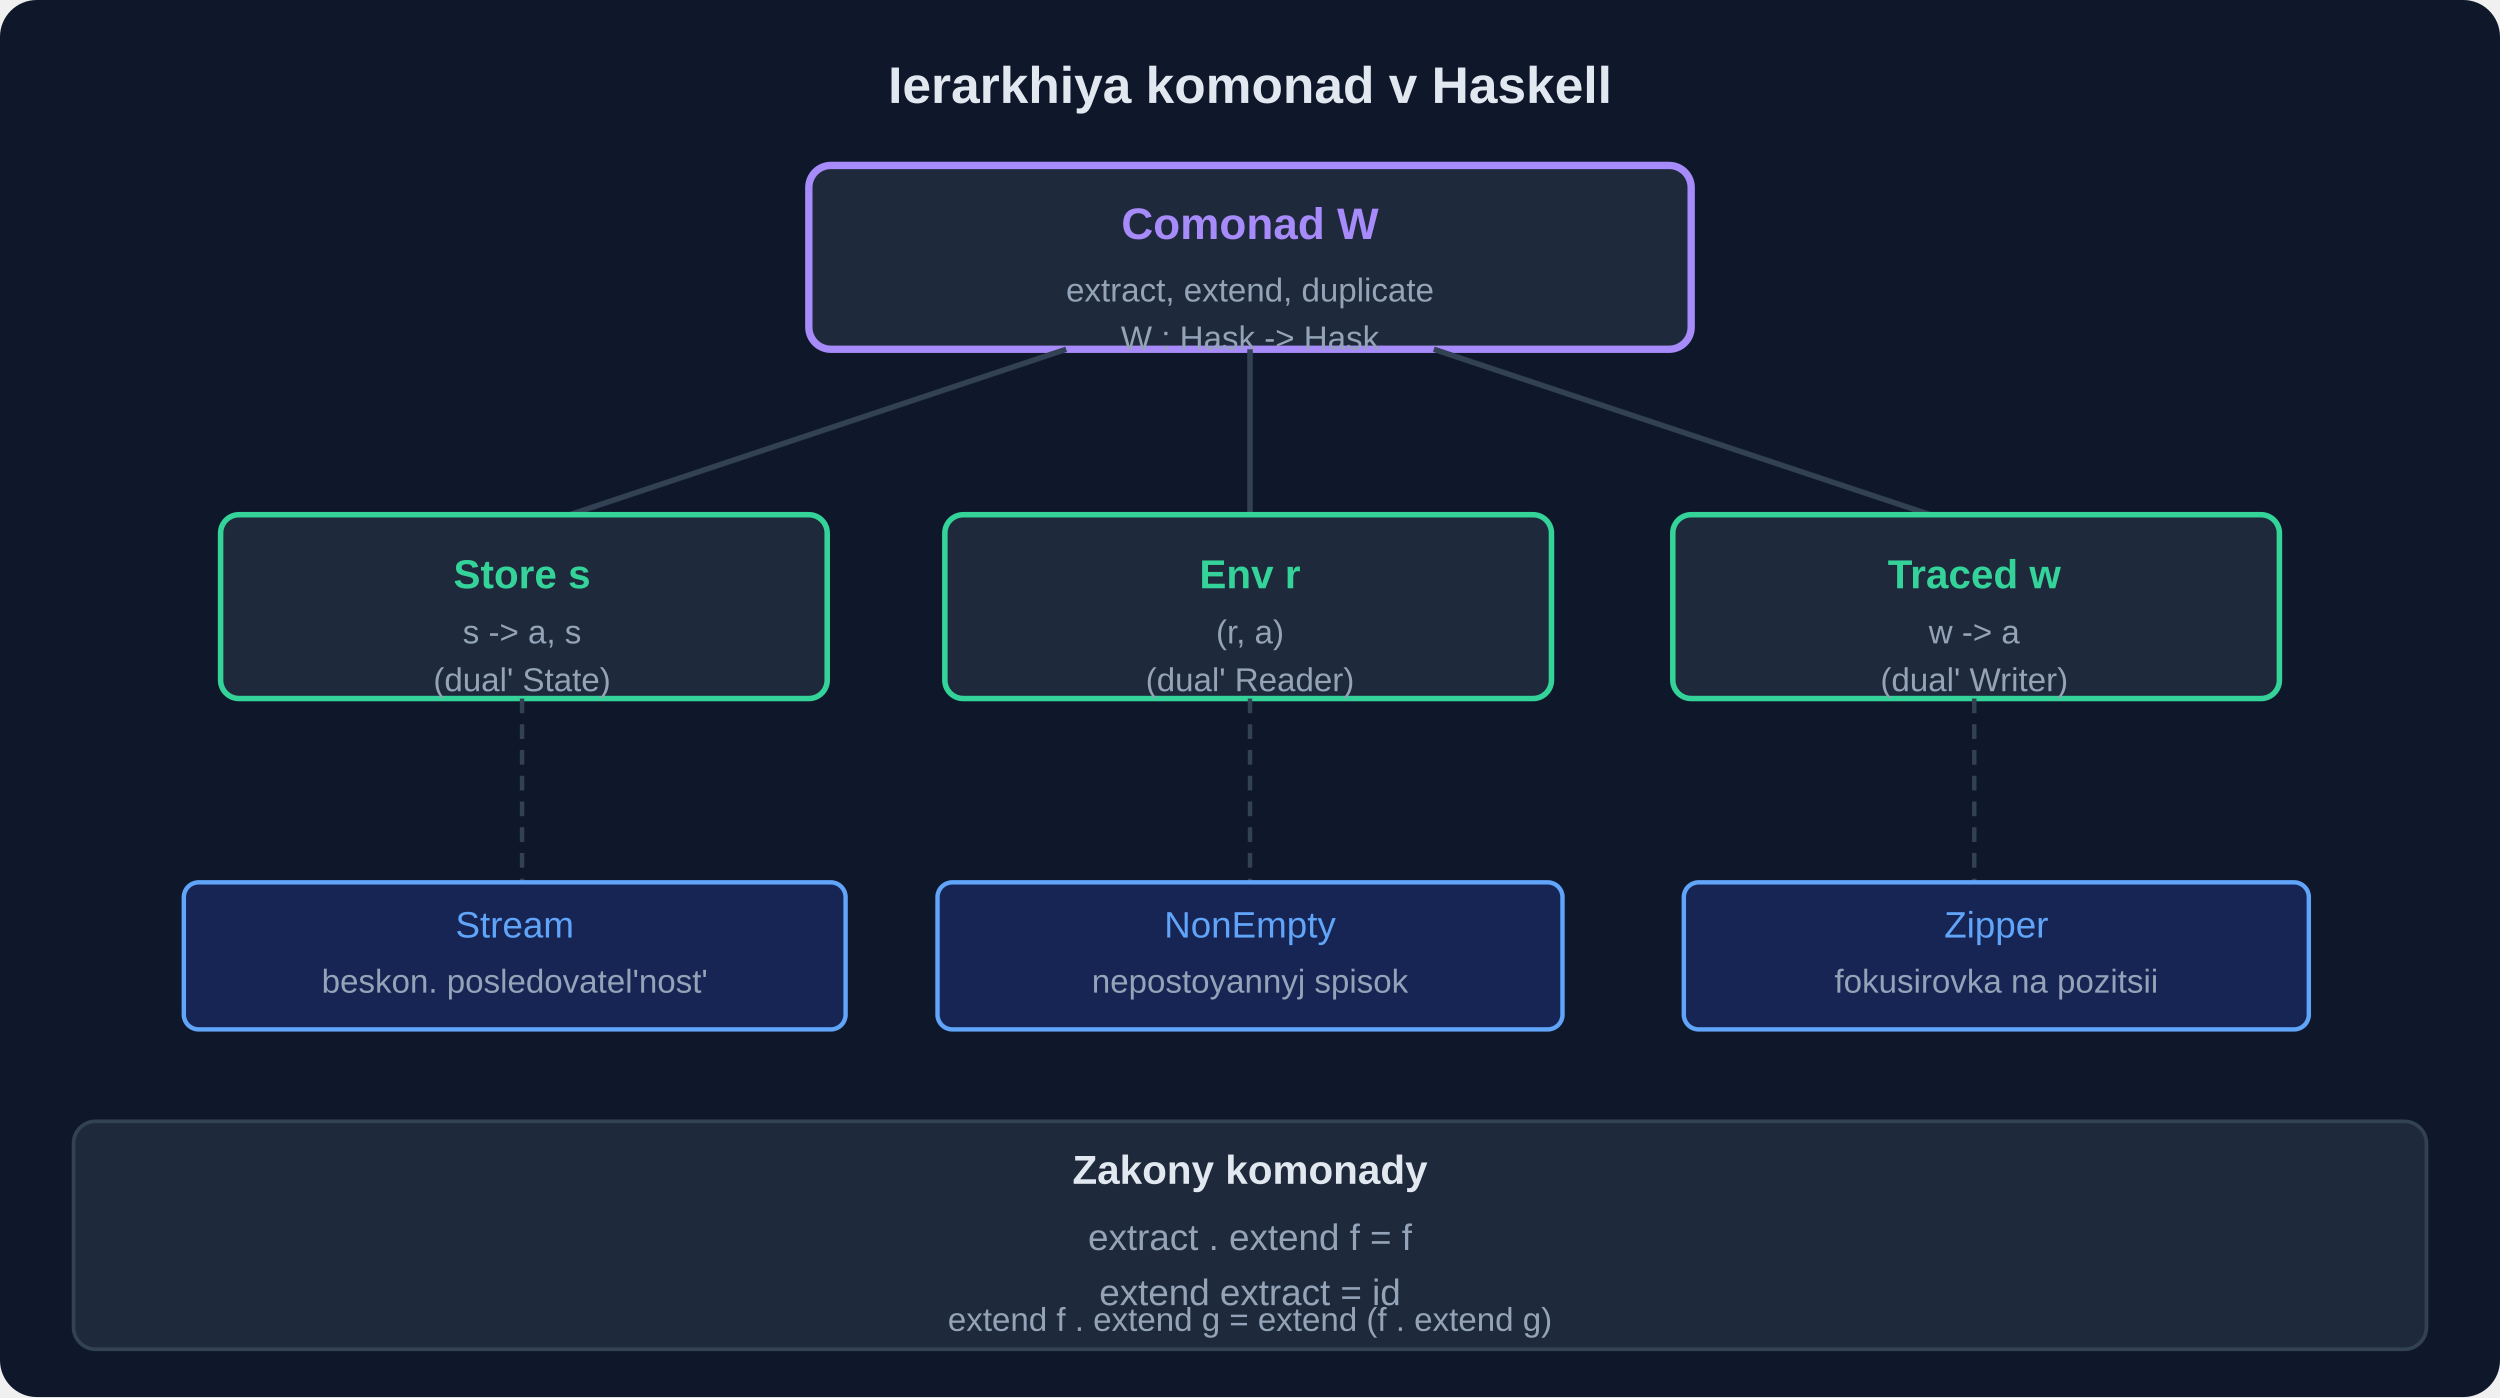
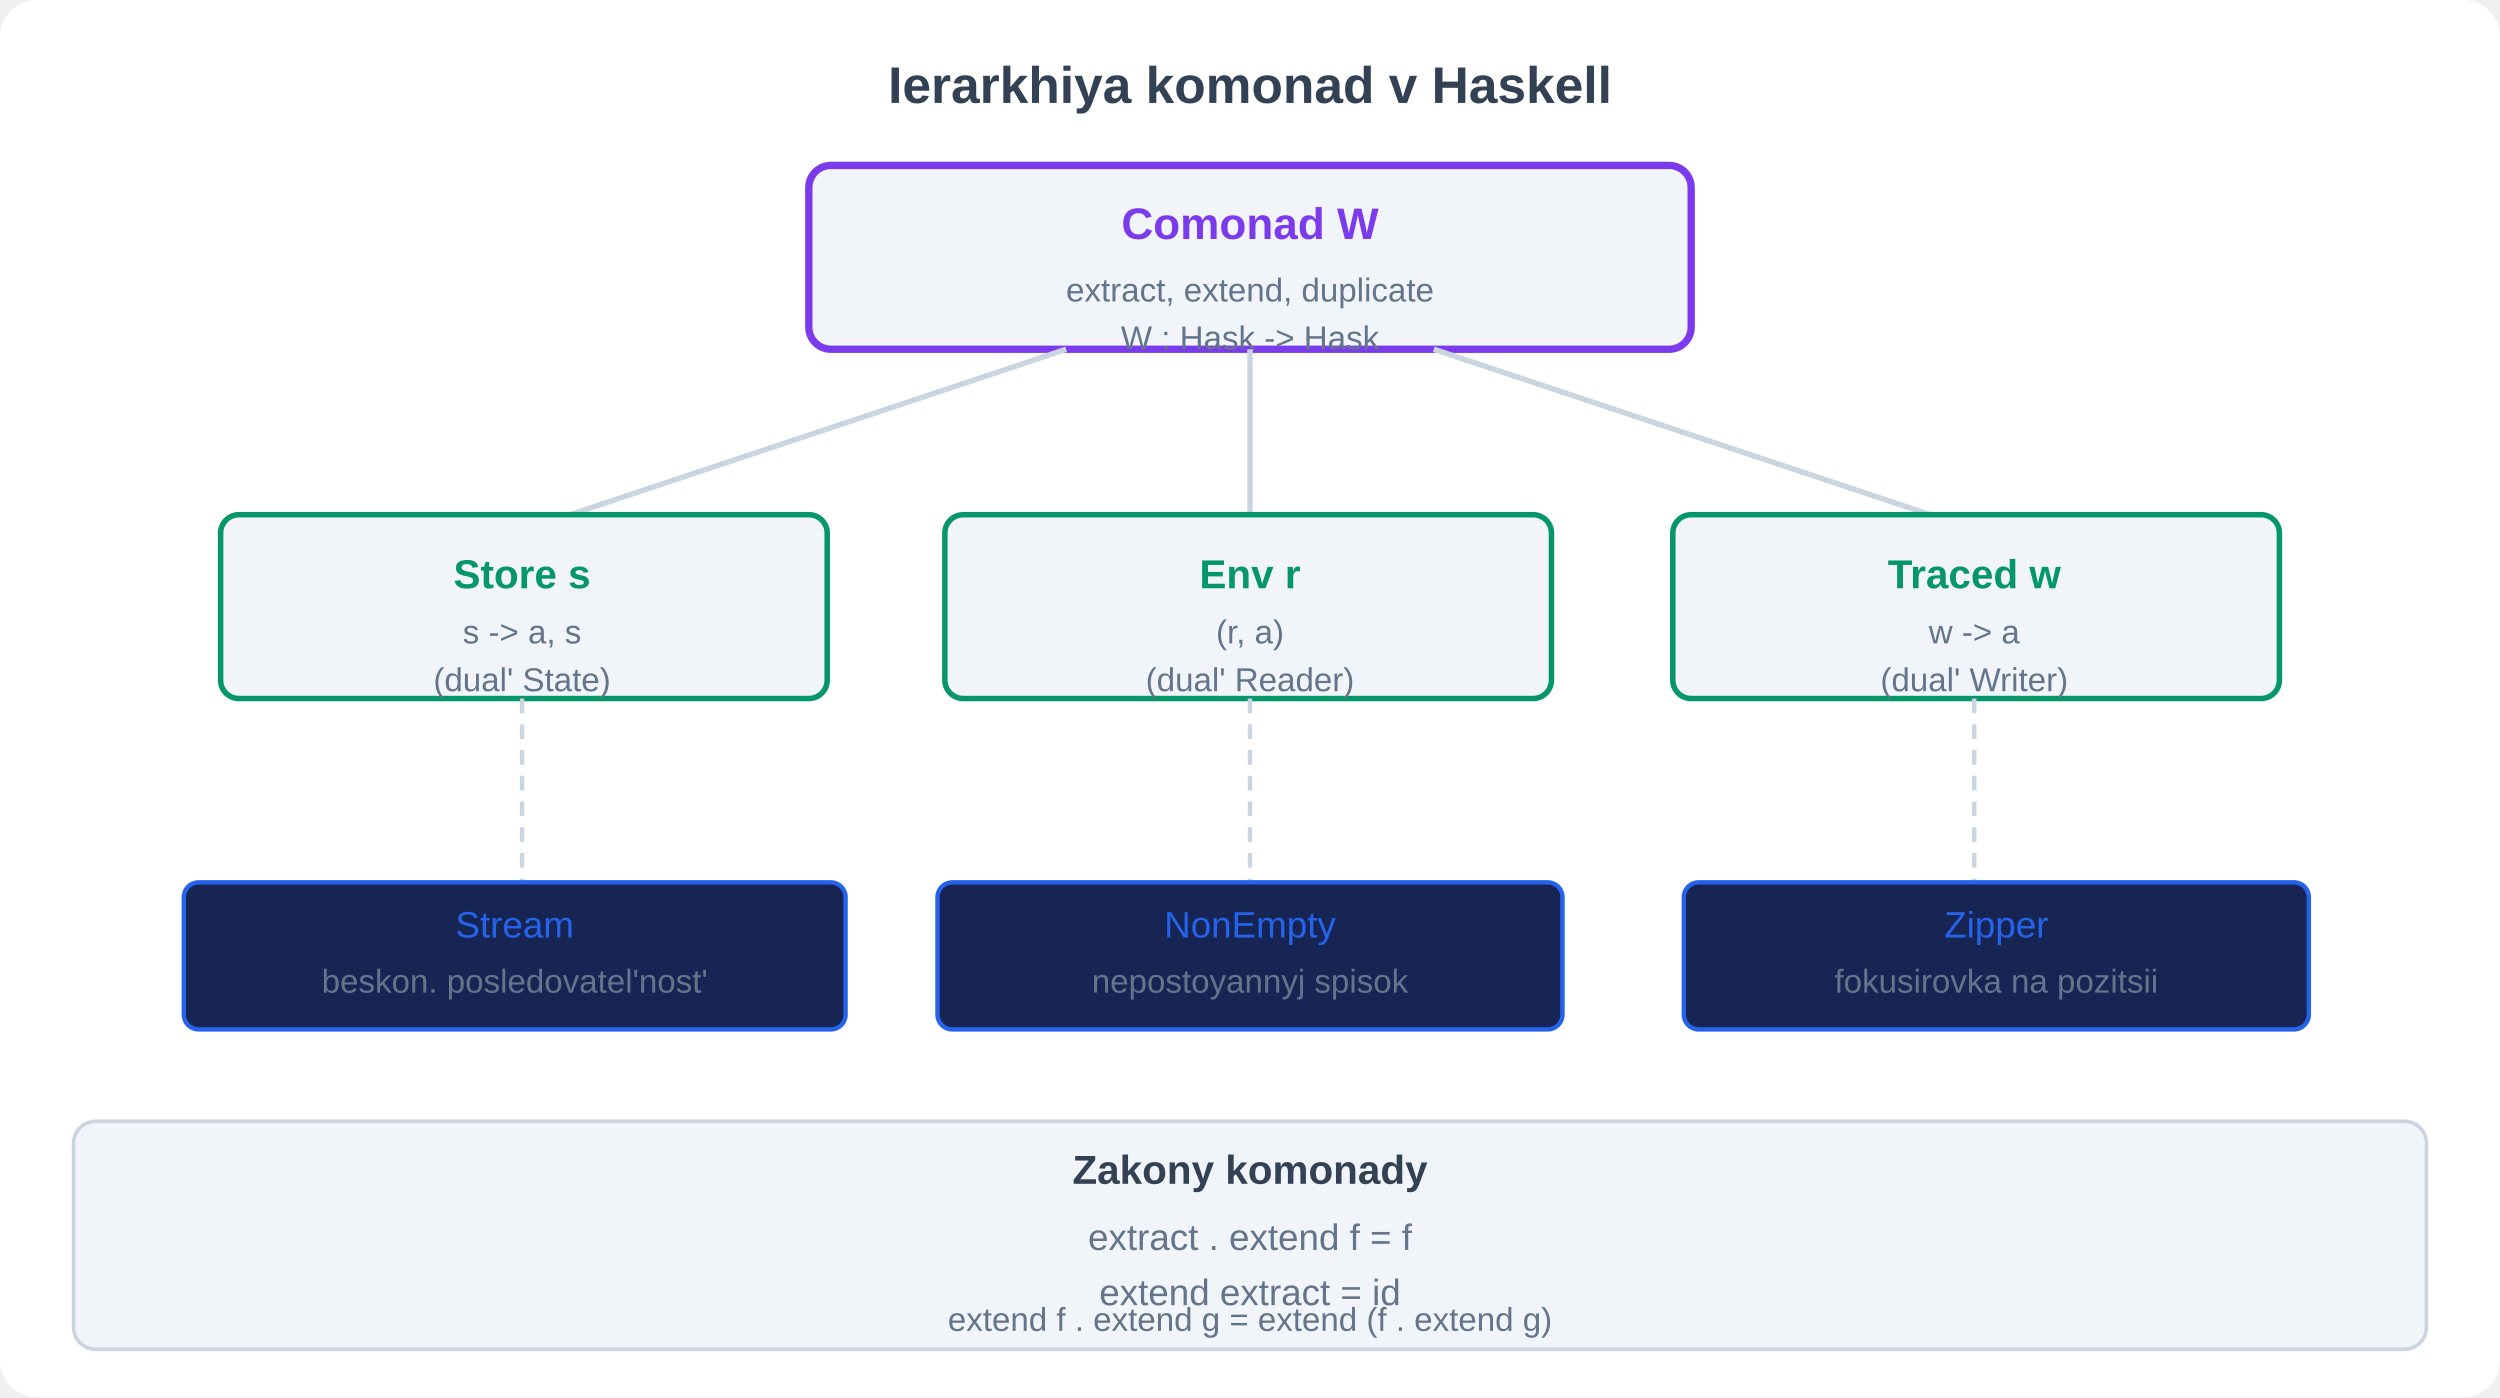
<svg xmlns="http://www.w3.org/2000/svg" width="680" height="380" font-family="monospace,'JetBrains Mono',Arial,sans-serif">
-   <rect width="680" height="380" fill="#0f172a" rx="10" />
-   <text x="340" y="28" text-anchor="middle" font-size="14" font-weight="bold" fill="#e2e8f0">Ierarkhiya komonad v Haskell</text>
-   <rect x="220" y="45" width="240" height="50" rx="6" fill="#1e293b" stroke="#a78bfa" stroke-width="2" />
-   <text x="340" y="65" text-anchor="middle" font-size="12" font-weight="bold" fill="#a78bfa">Comonad W</text>
-   <text x="340" y="82" text-anchor="middle" font-size="9" fill="#94a3b8">extract, extend, duplicate</text>
-   <text x="340" y="95" text-anchor="middle" font-size="9" fill="#94a3b8">W : Hask -&gt; Hask</text>
-   <line x1="290" y1="95" x2="155" y2="140" stroke="#334155" stroke-width="1.5" />
-   <line x1="340" y1="95" x2="340" y2="140" stroke="#334155" stroke-width="1.5" />
-   <line x1="390" y1="95" x2="525" y2="140" stroke="#334155" stroke-width="1.5" />
-   <rect x="60" y="140" width="165" height="50" rx="5" fill="#1e293b" stroke="#34d399" stroke-width="1.5" />
-   <text x="142" y="160" text-anchor="middle" font-size="11" font-weight="bold" fill="#34d399">Store s</text>
-   <text x="142" y="175" text-anchor="middle" font-size="9" fill="#94a3b8">s -&gt; a, s</text>
-   <text x="142" y="188" text-anchor="middle" font-size="9" fill="#94a3b8">(dual' State)</text>
-   <rect x="257" y="140" width="165" height="50" rx="5" fill="#1e293b" stroke="#34d399" stroke-width="1.5" />
-   <text x="340" y="160" text-anchor="middle" font-size="11" font-weight="bold" fill="#34d399">Env r</text>
-   <text x="340" y="175" text-anchor="middle" font-size="9" fill="#94a3b8">(r, a)</text>
-   <text x="340" y="188" text-anchor="middle" font-size="9" fill="#94a3b8">(dual' Reader)</text>
-   <rect x="455" y="140" width="165" height="50" rx="5" fill="#1e293b" stroke="#34d399" stroke-width="1.5" />
-   <text x="537" y="160" text-anchor="middle" font-size="11" font-weight="bold" fill="#34d399">Traced w</text>
-   <text x="537" y="175" text-anchor="middle" font-size="9" fill="#94a3b8">w -&gt; a</text>
-   <text x="537" y="188" text-anchor="middle" font-size="9" fill="#94a3b8">(dual' Writer)</text>
-   <line x1="142" y1="190" x2="142" y2="240" stroke="#334155" stroke-width="1.2" stroke-dasharray="4,3" />
-   <line x1="340" y1="190" x2="340" y2="240" stroke="#334155" stroke-width="1.2" stroke-dasharray="4,3" />
-   <line x1="537" y1="190" x2="537" y2="240" stroke="#334155" stroke-width="1.2" stroke-dasharray="4,3" />
-   <rect x="50" y="240" width="180" height="40" rx="4" fill="#172554" stroke="#60a5fa" stroke-width="1.2" />
-   <text x="140" y="255" text-anchor="middle" font-size="10" fill="#60a5fa">Stream</text>
-   <text x="140" y="270" text-anchor="middle" font-size="9" fill="#94a3b8">beskon. posledovatel'nost'</text>
-   <rect x="255" y="240" width="170" height="40" rx="4" fill="#172554" stroke="#60a5fa" stroke-width="1.2" />
-   <text x="340" y="255" text-anchor="middle" font-size="10" fill="#60a5fa">NonEmpty</text>
-   <text x="340" y="270" text-anchor="middle" font-size="9" fill="#94a3b8">nepostoyannyj spisok</text>
-   <rect x="458" y="240" width="170" height="40" rx="4" fill="#172554" stroke="#60a5fa" stroke-width="1.2" />
-   <text x="543" y="255" text-anchor="middle" font-size="10" fill="#60a5fa">Zipper</text>
-   <text x="543" y="270" text-anchor="middle" font-size="9" fill="#94a3b8">fokusirovka na pozitsii</text>
-   <rect x="20" y="305" width="640" height="62" rx="6" fill="#1e293b" stroke="#334155" />
-   <text x="340" y="322" text-anchor="middle" font-size="11" font-weight="bold" fill="#e2e8f0">Zakony komonady</text>
-   <text x="340" y="340" text-anchor="middle" font-size="10" fill="#94a3b8">extract . extend f = f</text>
-   <text x="340" y="355" text-anchor="middle" font-size="10" fill="#94a3b8">extend extract = id</text>
-   <text x="340" y="362" text-anchor="middle" font-size="9" fill="#94a3b8">extend f . extend g = extend (f . extend g)</text>
+   <rect width="680" height="380" fill="#ffffff" rx="10" />
+   <text x="340" y="28" text-anchor="middle" font-size="14" font-weight="bold" fill="#334155">Ierarkhiya komonad v Haskell</text>
+   <rect x="220" y="45" width="240" height="50" rx="6" fill="#f1f5f9" stroke="#7c3aed" stroke-width="2" />
+   <text x="340" y="65" text-anchor="middle" font-size="12" font-weight="bold" fill="#7c3aed">Comonad W</text>
+   <text x="340" y="82" text-anchor="middle" font-size="9" fill="#64748b">extract, extend, duplicate</text>
+   <text x="340" y="95" text-anchor="middle" font-size="9" fill="#64748b">W : Hask -&gt; Hask</text>
+   <line x1="290" y1="95" x2="155" y2="140" stroke="#cbd5e1" stroke-width="1.5" />
+   <line x1="340" y1="95" x2="340" y2="140" stroke="#cbd5e1" stroke-width="1.5" />
+   <line x1="390" y1="95" x2="525" y2="140" stroke="#cbd5e1" stroke-width="1.5" />
+   <rect x="60" y="140" width="165" height="50" rx="5" fill="#f1f5f9" stroke="#059669" stroke-width="1.5" />
+   <text x="142" y="160" text-anchor="middle" font-size="11" font-weight="bold" fill="#059669">Store s</text>
+   <text x="142" y="175" text-anchor="middle" font-size="9" fill="#64748b">s -&gt; a, s</text>
+   <text x="142" y="188" text-anchor="middle" font-size="9" fill="#64748b">(dual' State)</text>
+   <rect x="257" y="140" width="165" height="50" rx="5" fill="#f1f5f9" stroke="#059669" stroke-width="1.5" />
+   <text x="340" y="160" text-anchor="middle" font-size="11" font-weight="bold" fill="#059669">Env r</text>
+   <text x="340" y="175" text-anchor="middle" font-size="9" fill="#64748b">(r, a)</text>
+   <text x="340" y="188" text-anchor="middle" font-size="9" fill="#64748b">(dual' Reader)</text>
+   <rect x="455" y="140" width="165" height="50" rx="5" fill="#f1f5f9" stroke="#059669" stroke-width="1.5" />
+   <text x="537" y="160" text-anchor="middle" font-size="11" font-weight="bold" fill="#059669">Traced w</text>
+   <text x="537" y="175" text-anchor="middle" font-size="9" fill="#64748b">w -&gt; a</text>
+   <text x="537" y="188" text-anchor="middle" font-size="9" fill="#64748b">(dual' Writer)</text>
+   <line x1="142" y1="190" x2="142" y2="240" stroke="#cbd5e1" stroke-width="1.2" stroke-dasharray="4,3" />
+   <line x1="340" y1="190" x2="340" y2="240" stroke="#cbd5e1" stroke-width="1.2" stroke-dasharray="4,3" />
+   <line x1="537" y1="190" x2="537" y2="240" stroke="#cbd5e1" stroke-width="1.2" stroke-dasharray="4,3" />
+   <rect x="50" y="240" width="180" height="40" rx="4" fill="#172554" stroke="#2563eb" stroke-width="1.2" />
+   <text x="140" y="255" text-anchor="middle" font-size="10" fill="#2563eb">Stream</text>
+   <text x="140" y="270" text-anchor="middle" font-size="9" fill="#64748b">beskon. posledovatel'nost'</text>
+   <rect x="255" y="240" width="170" height="40" rx="4" fill="#172554" stroke="#2563eb" stroke-width="1.2" />
+   <text x="340" y="255" text-anchor="middle" font-size="10" fill="#2563eb">NonEmpty</text>
+   <text x="340" y="270" text-anchor="middle" font-size="9" fill="#64748b">nepostoyannyj spisok</text>
+   <rect x="458" y="240" width="170" height="40" rx="4" fill="#172554" stroke="#2563eb" stroke-width="1.2" />
+   <text x="543" y="255" text-anchor="middle" font-size="10" fill="#2563eb">Zipper</text>
+   <text x="543" y="270" text-anchor="middle" font-size="9" fill="#64748b">fokusirovka na pozitsii</text>
+   <rect x="20" y="305" width="640" height="62" rx="6" fill="#f1f5f9" stroke="#cbd5e1" />
+   <text x="340" y="322" text-anchor="middle" font-size="11" font-weight="bold" fill="#334155">Zakony komonady</text>
+   <text x="340" y="340" text-anchor="middle" font-size="10" fill="#64748b">extract . extend f = f</text>
+   <text x="340" y="355" text-anchor="middle" font-size="10" fill="#64748b">extend extract = id</text>
+   <text x="340" y="362" text-anchor="middle" font-size="9" fill="#64748b">extend f . extend g = extend (f . extend g)</text>
</svg>
